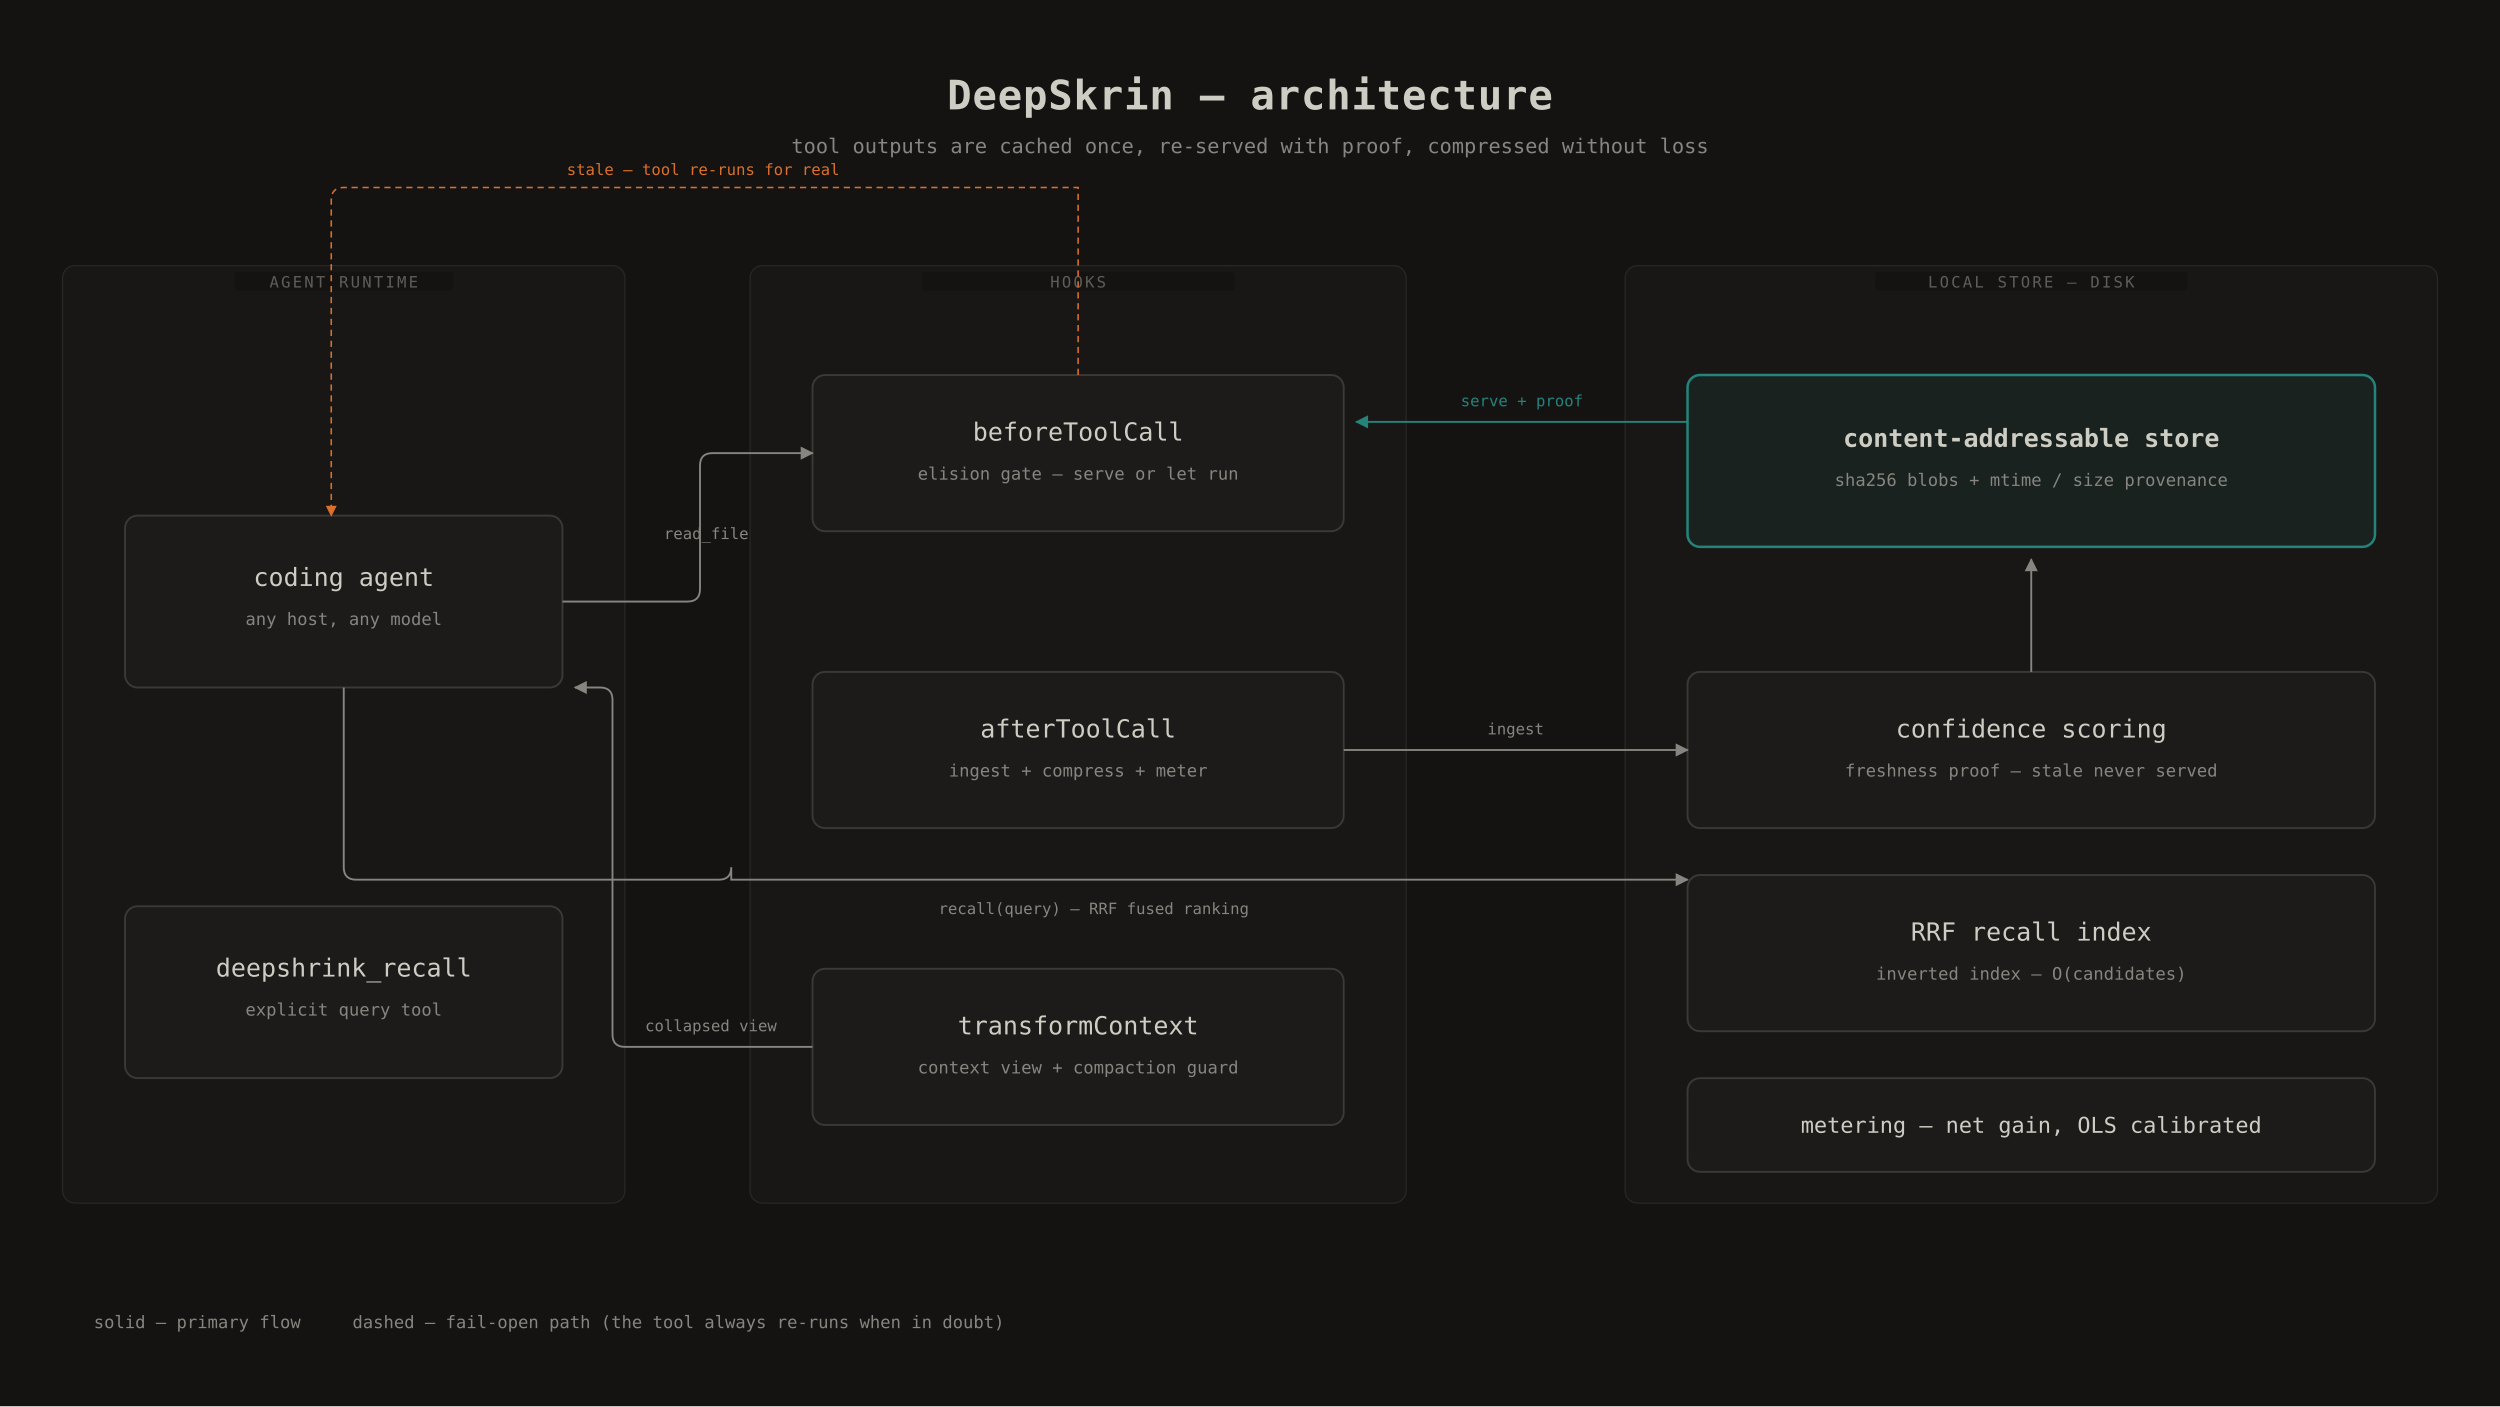
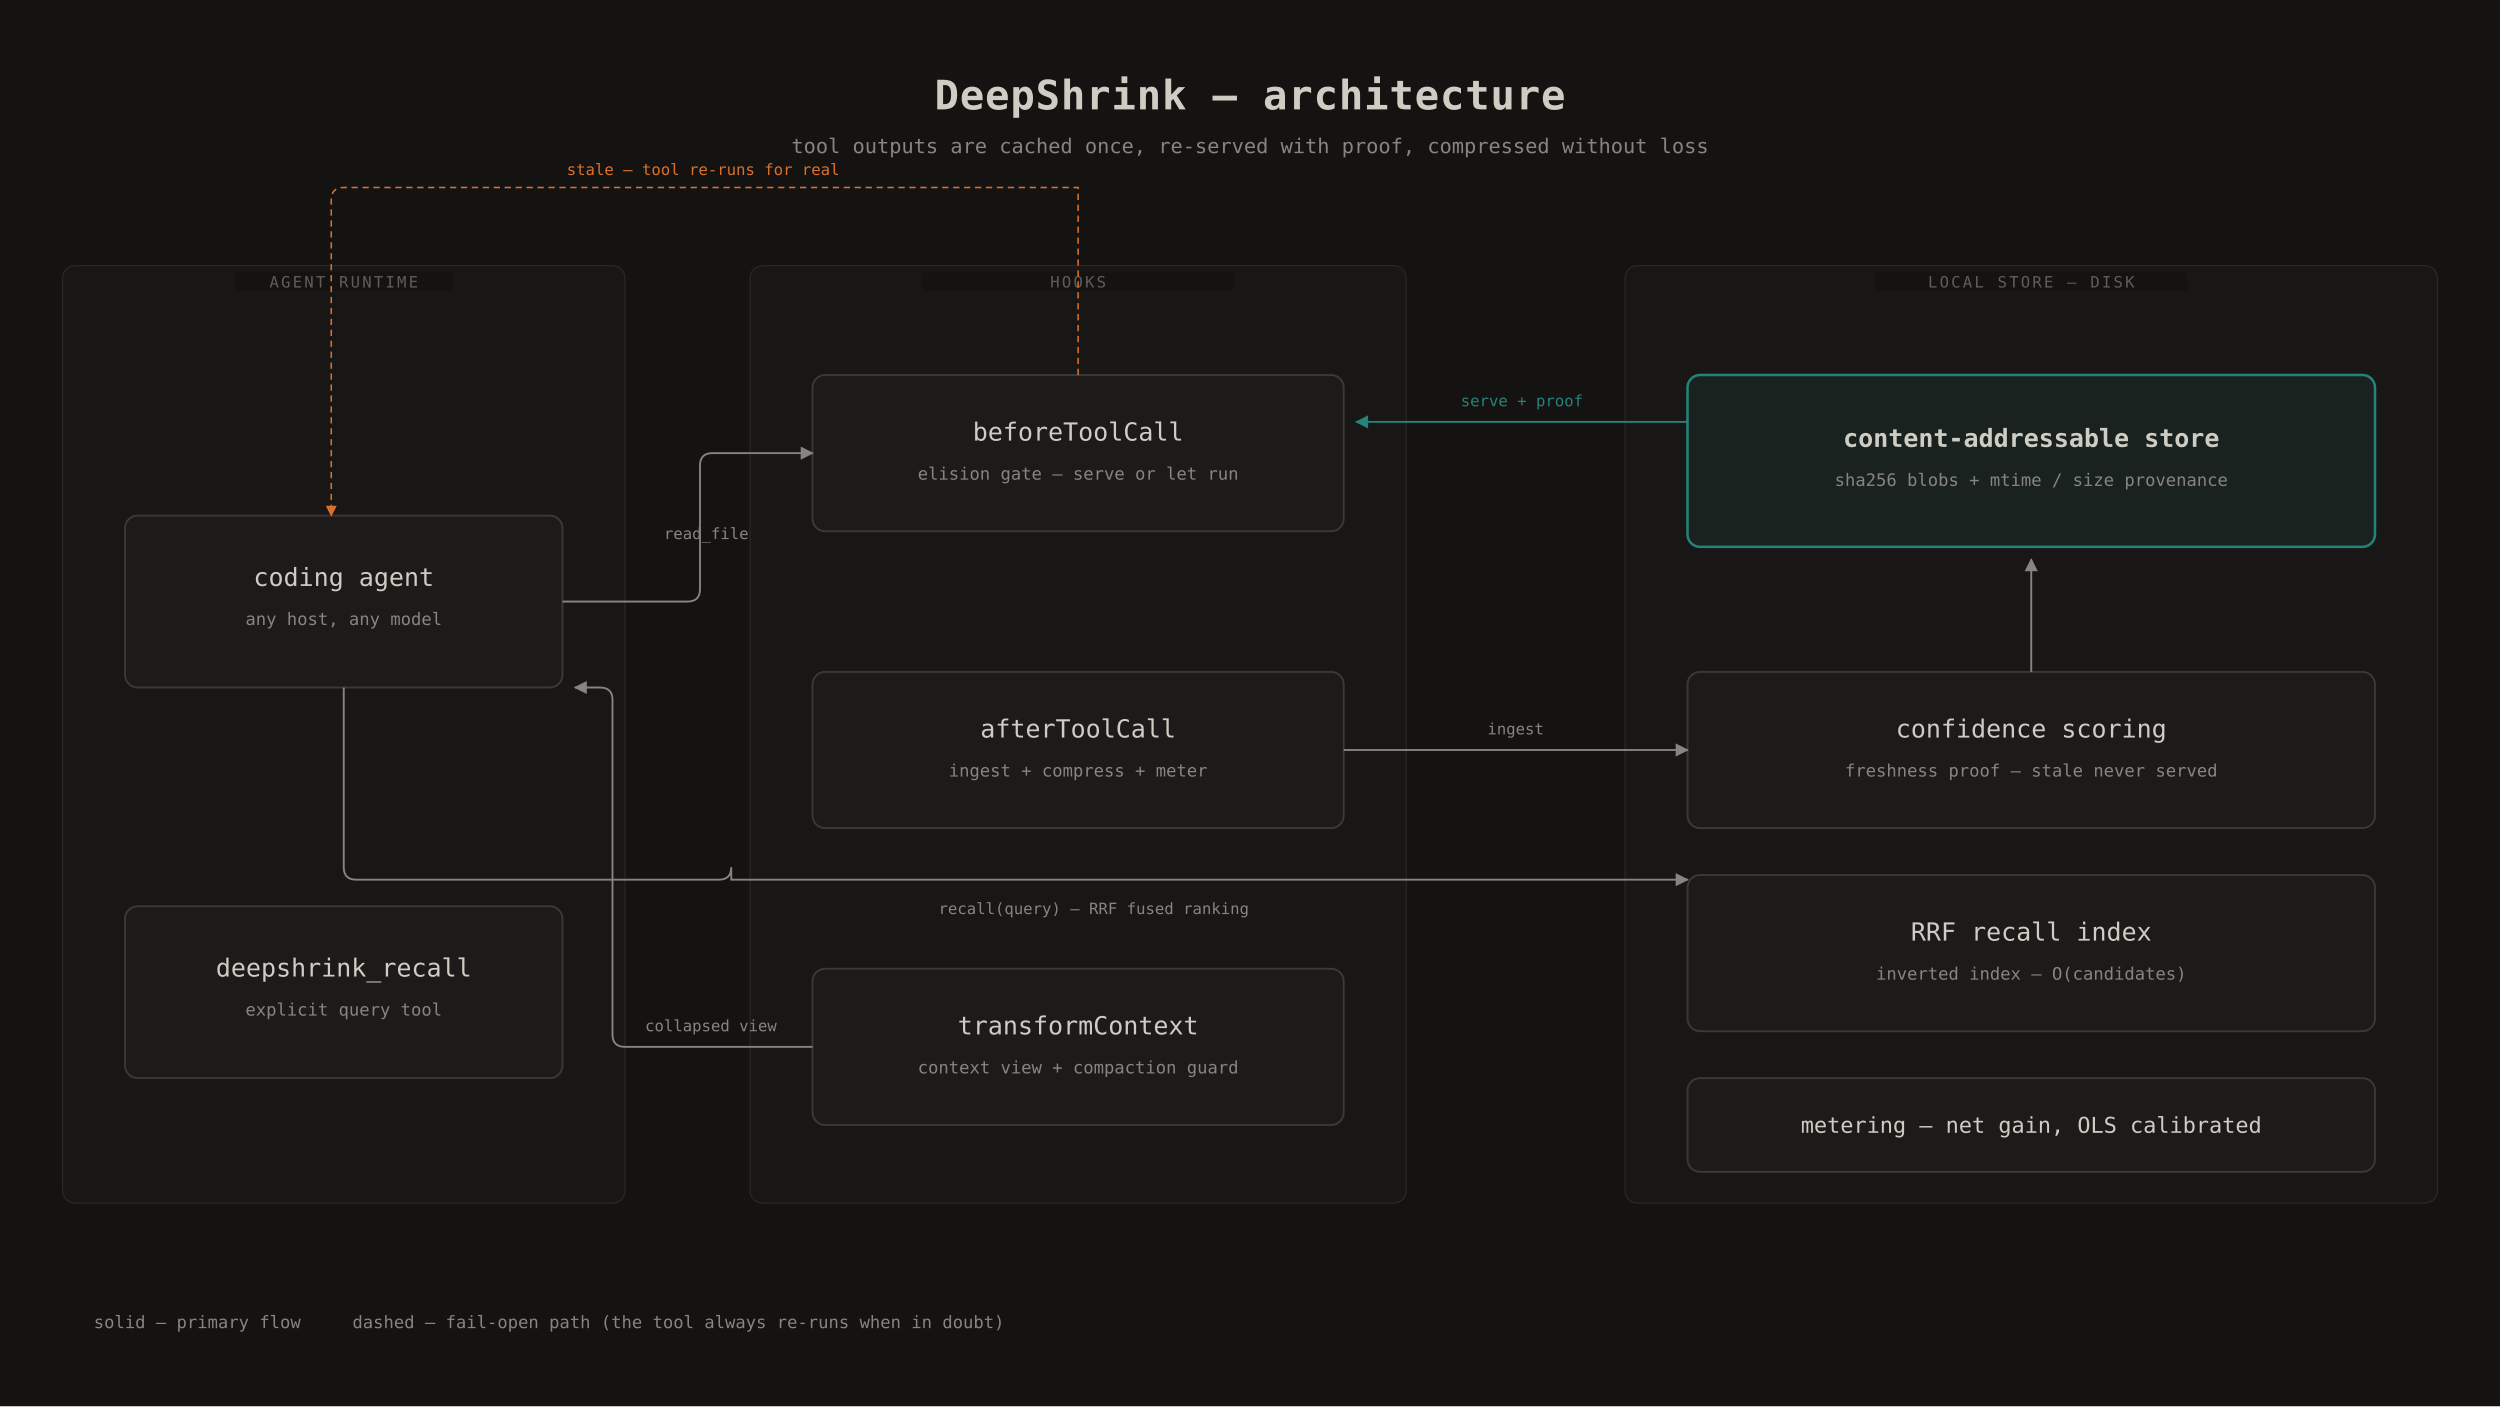
<svg xmlns="http://www.w3.org/2000/svg" viewBox="0 0 1600 900" font-family="'Geist Mono','SF Mono',Menlo,monospace">
  <defs>
    <marker id="arrow" viewBox="0 0 10 10" refX="9" refY="5" markerWidth="7" markerHeight="7" orient="auto-start-reverse">
      <path d="M 0 0 L 10 5 L 0 10 z" fill="#878580" />
    </marker>
    <marker id="arrow-accent" viewBox="0 0 10 10" refX="9" refY="5" markerWidth="7" markerHeight="7" orient="auto-start-reverse">
      <path d="M 0 0 L 10 5 L 0 10 z" fill="#24837B" />
    </marker>
    <marker id="arrow-warn" viewBox="0 0 10 10" refX="9" refY="5" markerWidth="7" markerHeight="7" orient="auto-start-reverse">
      <path d="M 0 0 L 10 5 L 0 10 z" fill="#DA702C" />
    </marker>
  </defs>
  <rect width="1600" height="900" fill="#141312" />
-   <text x="800" y="70" fill="#CECDC3" font-size="26" font-weight="600" letter-spacing="0.02em" text-anchor="middle">DeepSkrin — architecture</text>
+   <text x="800" y="70" fill="#CECDC3" font-size="26" font-weight="600" letter-spacing="0.02em" text-anchor="middle">DeepShrink — architecture</text>
  <text x="800" y="98" fill="#878580" font-size="13" text-anchor="middle">tool outputs are cached once, re-served with proof, compressed without loss</text>
  <g>
    <rect x="40" y="170" width="360" height="600" rx="8" fill="rgba(206,205,195,0.02)" stroke="rgba(206,205,195,0.10)" stroke-width="0.8" />
    <rect x="150" y="174" width="140" height="12" rx="2" fill="#141312" />
    <text x="220" y="184" fill="rgba(206,205,195,0.40)" font-size="10" text-anchor="middle" letter-spacing="0.14em">AGENT RUNTIME</text>
    <rect x="80" y="330" width="280" height="110" rx="8" fill="#1C1B1A" stroke="rgba(206,205,195,0.18)" stroke-width="1.2" />
    <text x="220" y="375" fill="#CECDC3" font-size="16" text-anchor="middle">coding agent</text>
    <text x="220" y="400" fill="#878580" font-size="11" text-anchor="middle">any host, any model</text>
    <rect x="80" y="580" width="280" height="110" rx="8" fill="#1C1B1A" stroke="rgba(206,205,195,0.18)" stroke-width="1.2" />
    <text x="220" y="625" fill="#CECDC3" font-size="16" text-anchor="middle">deepshrink_recall</text>
    <text x="220" y="650" fill="#878580" font-size="11" text-anchor="middle">explicit query tool</text>
  </g>
  <g>
    <rect x="480" y="170" width="420" height="600" rx="8" fill="rgba(206,205,195,0.02)" stroke="rgba(206,205,195,0.10)" stroke-width="0.8" />
    <rect x="590" y="174" width="200" height="12" rx="2" fill="#141312" />
    <text x="690" y="184" fill="rgba(206,205,195,0.40)" font-size="10" text-anchor="middle" letter-spacing="0.14em">HOOKS</text>
    <rect x="520" y="240" width="340" height="100" rx="8" fill="#1C1B1A" stroke="rgba(206,205,195,0.18)" stroke-width="1.2" />
    <text x="690" y="282" fill="#CECDC3" font-size="16" text-anchor="middle">beforeToolCall</text>
    <text x="690" y="307" fill="#878580" font-size="11" text-anchor="middle">elision gate — serve or let run</text>
    <rect x="520" y="430" width="340" height="100" rx="8" fill="#1C1B1A" stroke="rgba(206,205,195,0.18)" stroke-width="1.2" />
    <text x="690" y="472" fill="#CECDC3" font-size="16" text-anchor="middle">afterToolCall</text>
    <text x="690" y="497" fill="#878580" font-size="11" text-anchor="middle">ingest + compress + meter</text>
    <rect x="520" y="620" width="340" height="100" rx="8" fill="#1C1B1A" stroke="rgba(206,205,195,0.18)" stroke-width="1.2" />
    <text x="690" y="662" fill="#CECDC3" font-size="16" text-anchor="middle">transformContext</text>
    <text x="690" y="687" fill="#878580" font-size="11" text-anchor="middle">context view + compaction guard</text>
  </g>
  <g>
    <rect x="1040" y="170" width="520" height="600" rx="8" fill="rgba(206,205,195,0.02)" stroke="rgba(206,205,195,0.10)" stroke-width="0.8" />
    <rect x="1200" y="174" width="200" height="12" rx="2" fill="#141312" />
    <text x="1300" y="184" fill="rgba(206,205,195,0.40)" font-size="10" text-anchor="middle" letter-spacing="0.14em">LOCAL STORE — DISK</text>
    <rect x="1080" y="240" width="440" height="110" rx="8" fill="rgba(36,131,123,0.10)" stroke="#24837B" stroke-width="1.6" />
    <text x="1300" y="286" fill="#CECDC3" font-size="16" text-anchor="middle" font-weight="600">content-addressable store</text>
    <text x="1300" y="311" fill="#878580" font-size="11" text-anchor="middle">sha256 blobs + mtime / size provenance</text>
    <rect x="1080" y="430" width="440" height="100" rx="8" fill="#1C1B1A" stroke="rgba(206,205,195,0.18)" stroke-width="1.2" />
    <text x="1300" y="472" fill="#CECDC3" font-size="16" text-anchor="middle">confidence scoring</text>
    <text x="1300" y="497" fill="#878580" font-size="11" text-anchor="middle">freshness proof — stale never served</text>
    <rect x="1080" y="560" width="440" height="100" rx="8" fill="#1C1B1A" stroke="rgba(206,205,195,0.18)" stroke-width="1.2" />
    <text x="1300" y="602" fill="#CECDC3" font-size="16" text-anchor="middle">RRF recall index</text>
    <text x="1300" y="627" fill="#878580" font-size="11" text-anchor="middle">inverted index — O(candidates)</text>
    <rect x="1080" y="690" width="440" height="60" rx="8" fill="#1C1B1A" stroke="rgba(206,205,195,0.18)" stroke-width="1.2" />
    <text x="1300" y="725" fill="#CECDC3" font-size="14" text-anchor="middle">metering — net gain, OLS calibrated</text>
  </g>
  <path d="M 360,385 H 440 Q 448,385 448,377 V 298 Q 448,290 456,290 H 520" fill="none" stroke="#878580" stroke-width="1.2" marker-end="url(#arrow)" />
  <text x="452" y="345" fill="#878580" font-size="10" text-anchor="middle">read_file</text>
  <path d="M 1080,270 H 868" fill="none" stroke="#24837B" stroke-width="1.2" marker-end="url(#arrow-accent)" />
  <text x="974" y="260" fill="#24837B" font-size="10" text-anchor="middle">serve + proof</text>
  <path d="M 690,240 V 120 H 220 Q 212,120 212,128 V 330" fill="none" stroke="#DA702C" stroke-width="1" stroke-dasharray="4,3" marker-end="url(#arrow-warn)" />
  <text x="450" y="112" fill="#DA702C" font-size="10" text-anchor="middle">stale — tool re-runs for real</text>
  <path d="M 860,480 H 1080" fill="none" stroke="#878580" stroke-width="1.2" marker-end="url(#arrow)" />
  <text x="970" y="470" fill="#878580" font-size="10" text-anchor="middle">ingest</text>
  <path d="M 1300,430 V 358" fill="none" stroke="#878580" stroke-width="1.2" marker-end="url(#arrow)" />
  <path d="M 220,440 V 555 Q 220,563 228,563 H 460 Q 468,563 468,555 V 563 H 1080" fill="none" stroke="#878580" stroke-width="1.2" marker-end="url(#arrow)" />
  <text x="700" y="585" fill="#878580" font-size="10" text-anchor="middle">recall(query) — RRF fused ranking</text>
  <path d="M 520,670 H 400 Q 392,670 392,662 V 448 Q 392,440 384,440 H 368" fill="none" stroke="#878580" stroke-width="1.2" marker-end="url(#arrow)" />
  <text x="455" y="660" fill="#878580" font-size="10" text-anchor="middle">collapsed view</text>
  <text x="60" y="850" fill="#878580" font-size="11">solid — primary flow     dashed — fail-open path (the tool always re-runs when in doubt)</text>
</svg>
